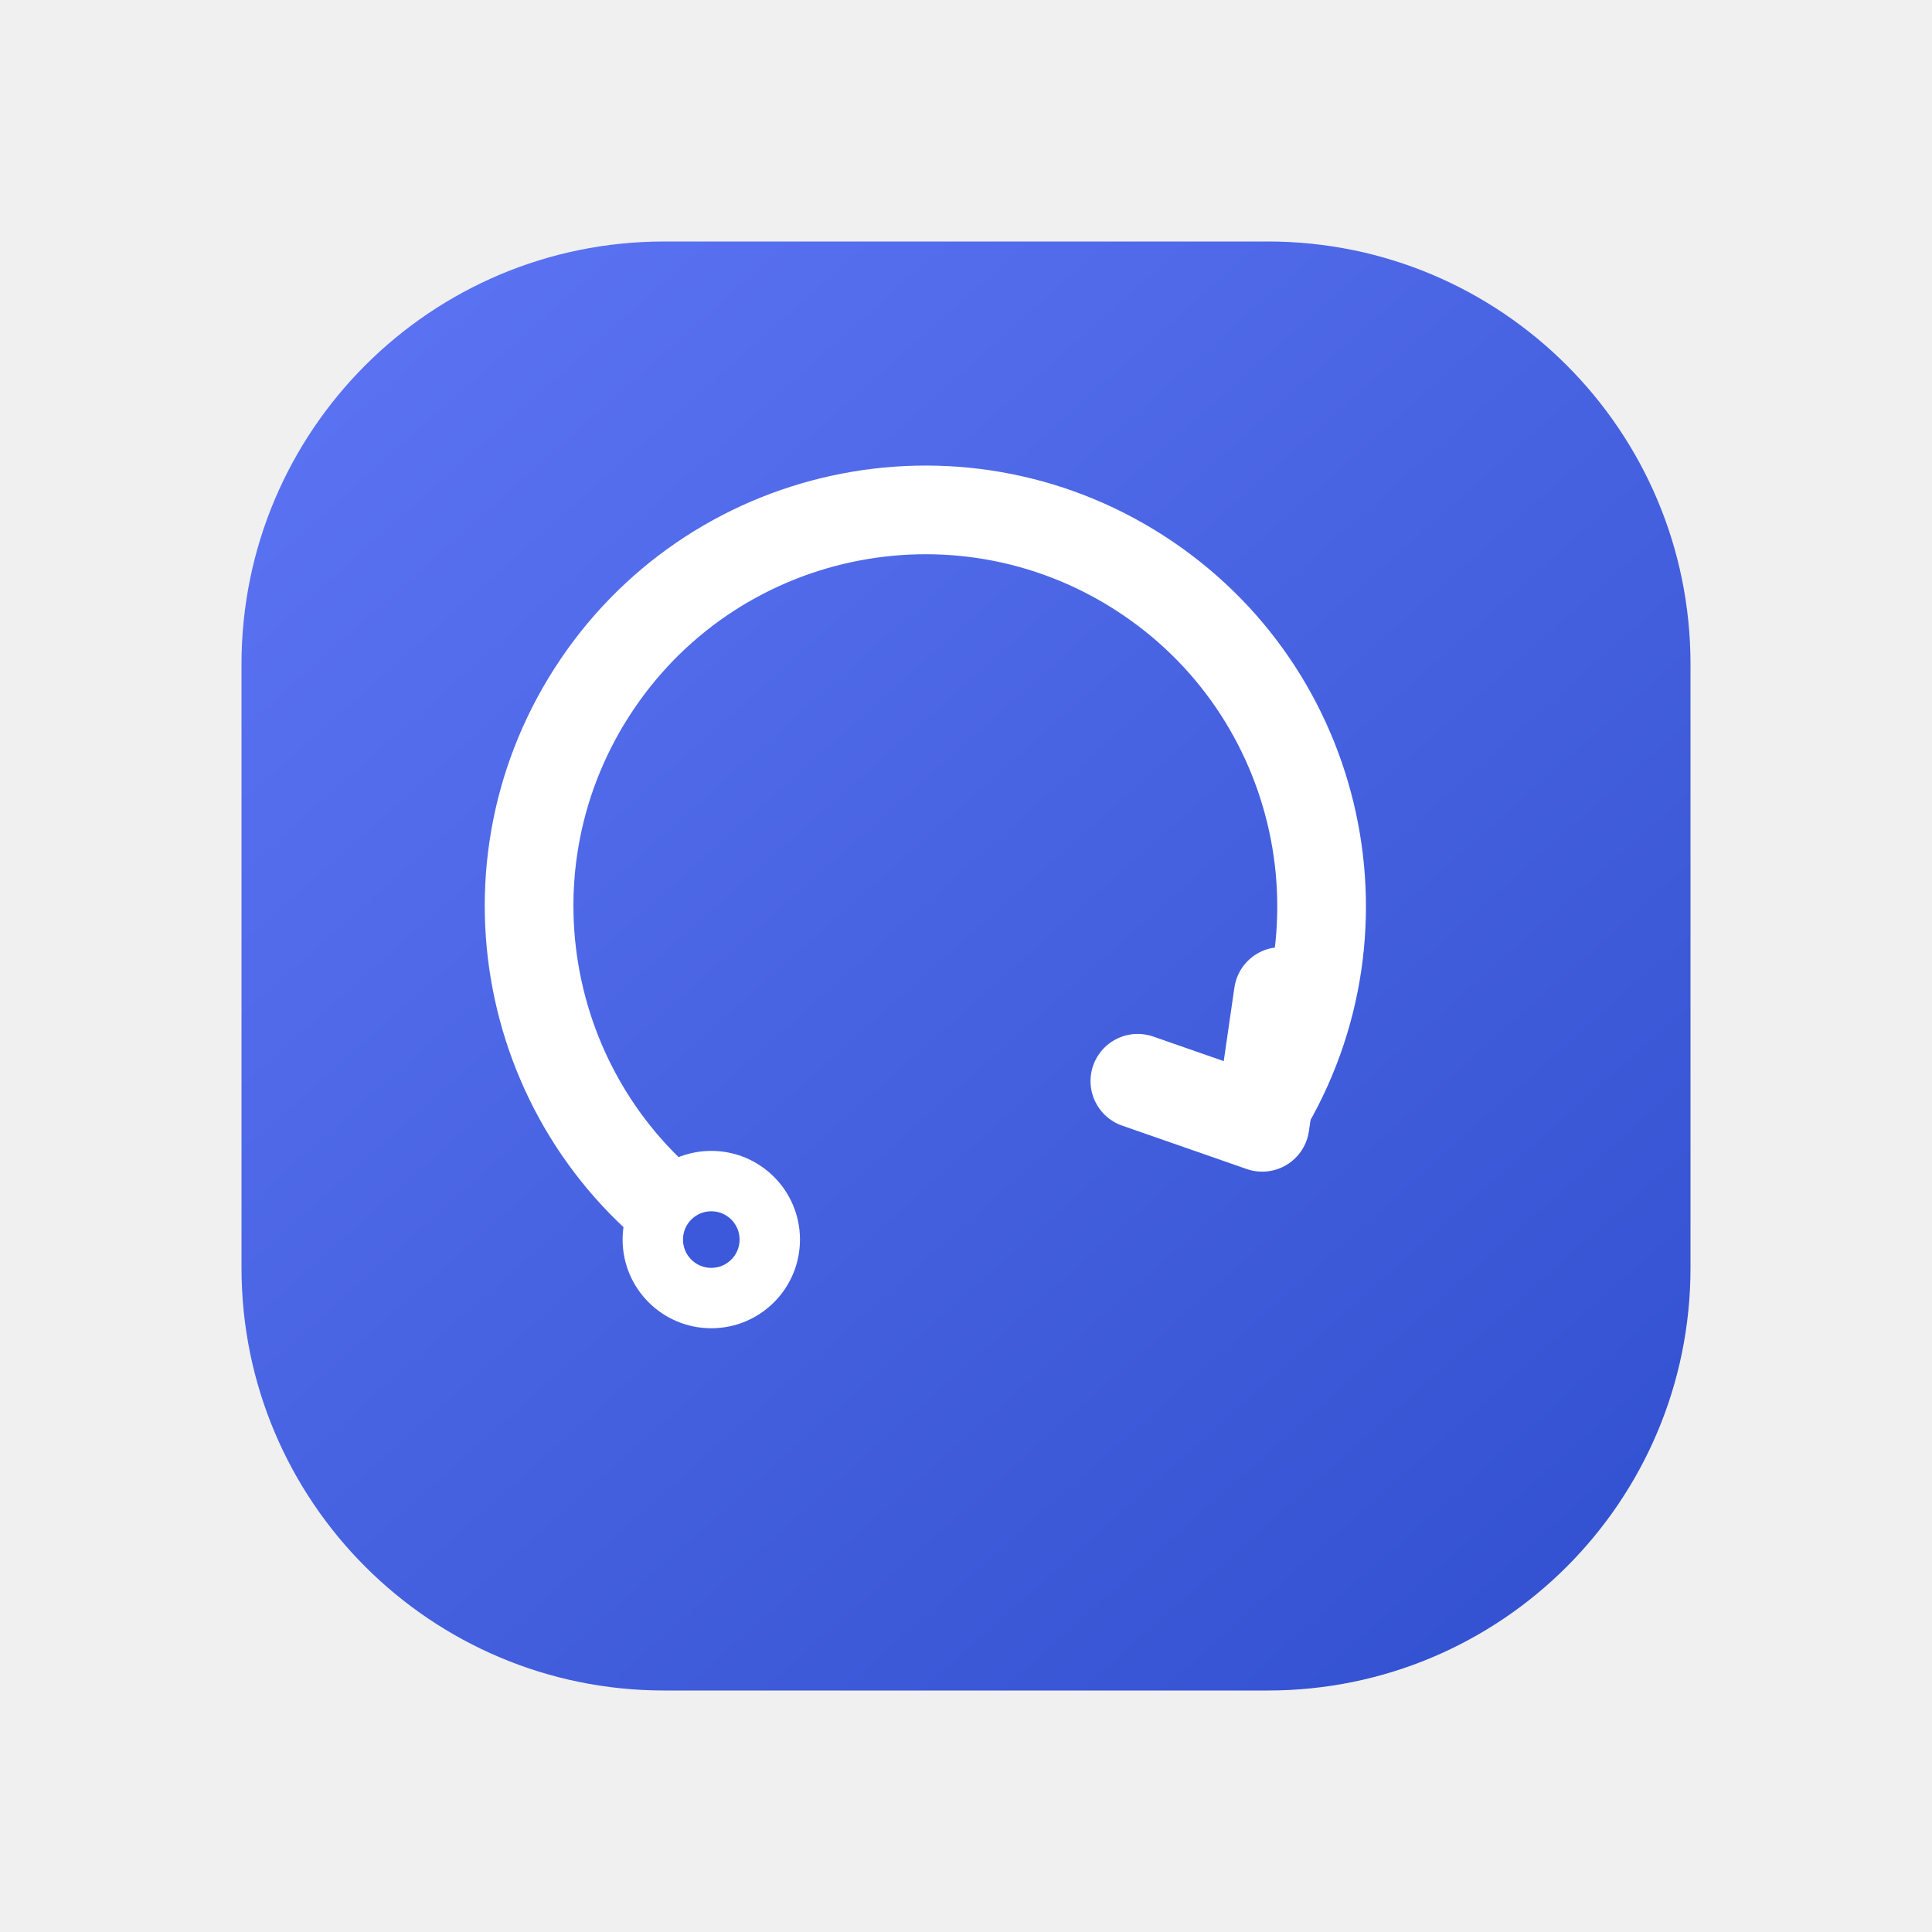
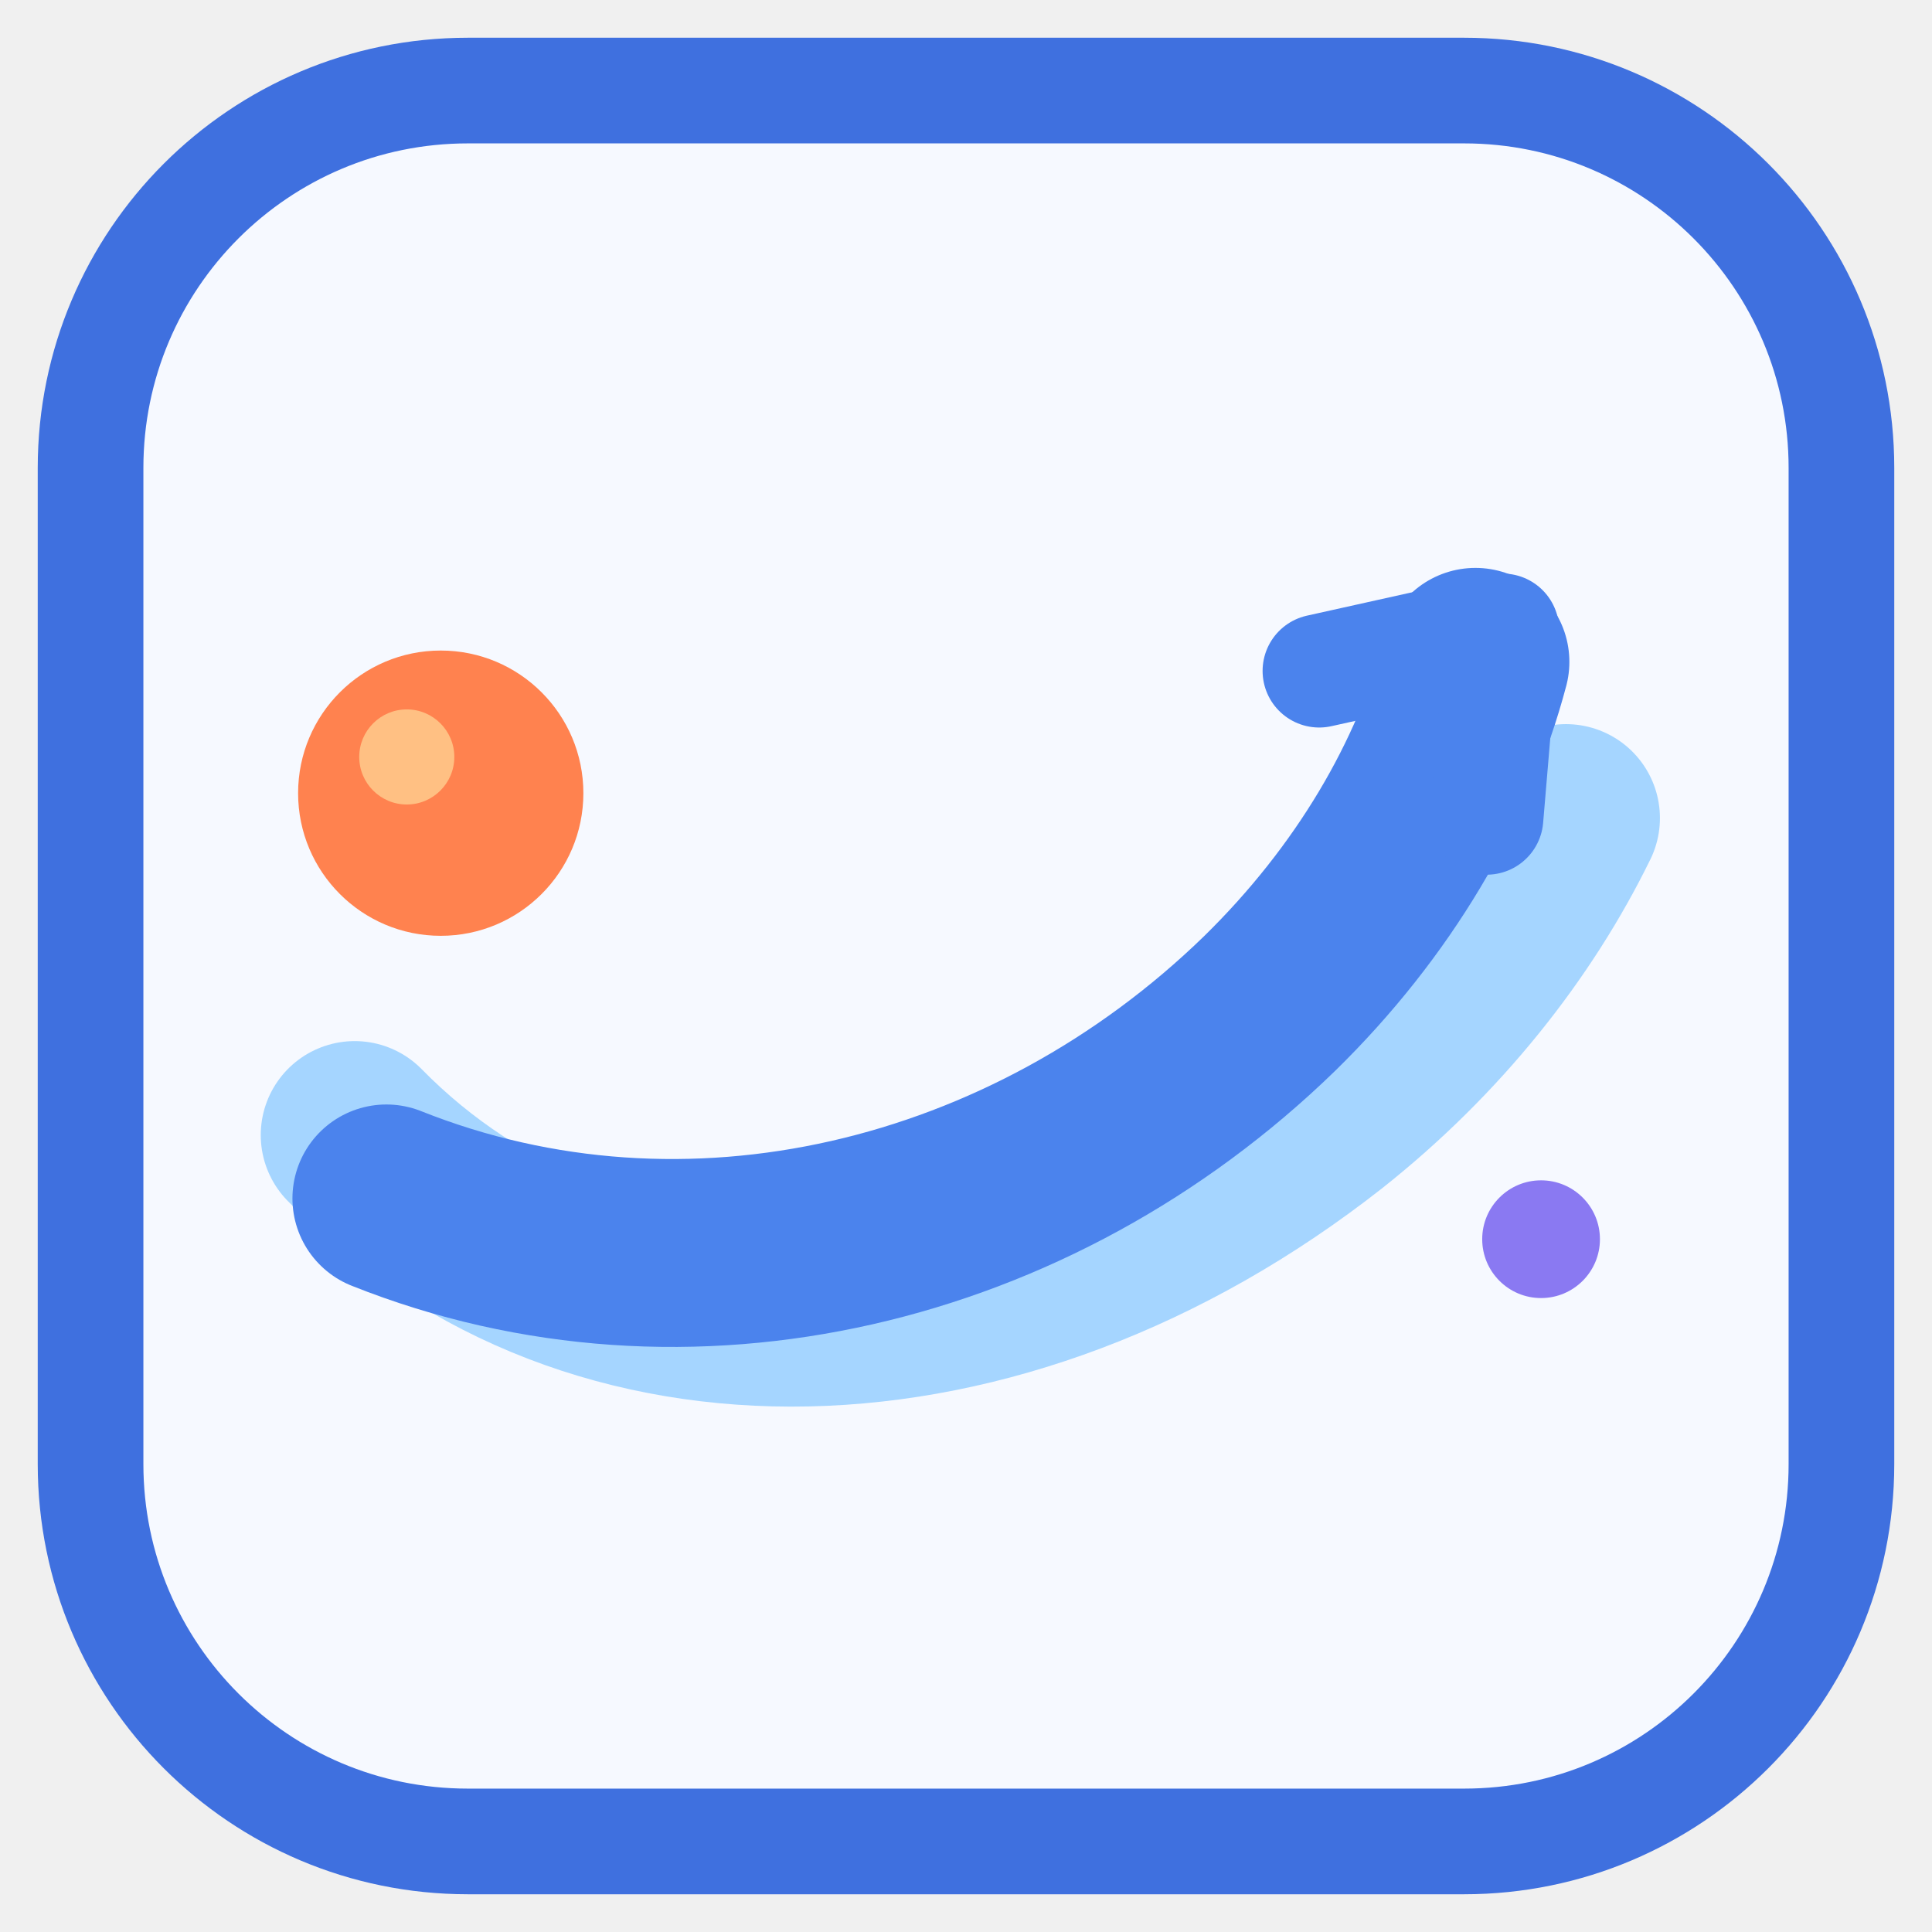
<svg xmlns="http://www.w3.org/2000/svg" width="128" height="128" viewBox="0 0 128 128">
-   <defs>
-     <linearGradient id="icon-bg" x1="24" y1="20" x2="106" y2="112" gradientUnits="userSpaceOnUse">
-       <stop stop-color="#5B73F2" />
-       <stop offset="1" stop-color="#3150CF" />
-     </linearGradient>
-   </defs>
-   <rect x="16" y="16" width="96" height="96" rx="28" fill="url(#icon-bg)" />
-   <g transform="translate(24 24) scale(2.5)" fill="none" stroke="#FFFFFF" stroke-linecap="round" stroke-linejoin="round">
-     <path d="M9.25 23.25a10.5 10.5 0 1 1 14.5-3.15" stroke-width="2.35" />
-     <path d="m20.55 19.05 3.3 1.15.5-3.45" stroke-width="2.5" />
+   <rect x="6" y="6" width="116" height="116" rx="25" fill="#F6F9FF" stroke="#3F70DF" stroke-width="7" />
+   <g transform="translate(10 18.5) scale(3)">
+     <path d="M4.5 18.9c5.3 5.4 14.2 5.2 21.4-.45 2.4-1.9 4.2-4.2 5.35-6.55" fill="none" stroke="#86C8FF" stroke-linecap="round" stroke-width="4.15" opacity=".72" />
+     <path d="M5.2 20.3c6.65 2.65 14.25.8 19.5-4.3 2.3-2.25 3.85-4.9 4.55-7.55" fill="none" stroke="#4B83ED" stroke-linecap="round" stroke-width="4.15" />
+     <path d="m25.8 8.65 4.05-.9-.35 4.15" fill="none" stroke="#4B83ED" stroke-linecap="round" stroke-linejoin="round" stroke-width="2.5" />
+     <circle cx="6.4" cy="11.35" r="3.15" fill="#FF824F" />
+     <circle cx="5.65" cy="10.55" r="1.05" fill="#FFC083" />
+     <circle cx="30.7" cy="21.2" r="1.3" fill="#8A79F2" />
  </g>
-   <circle cx="47.125" cy="82.125" r="5.875" fill="#FFFFFF" />
-   <circle cx="47.125" cy="82.125" r="1.875" fill="#3B59DA" />
</svg>
